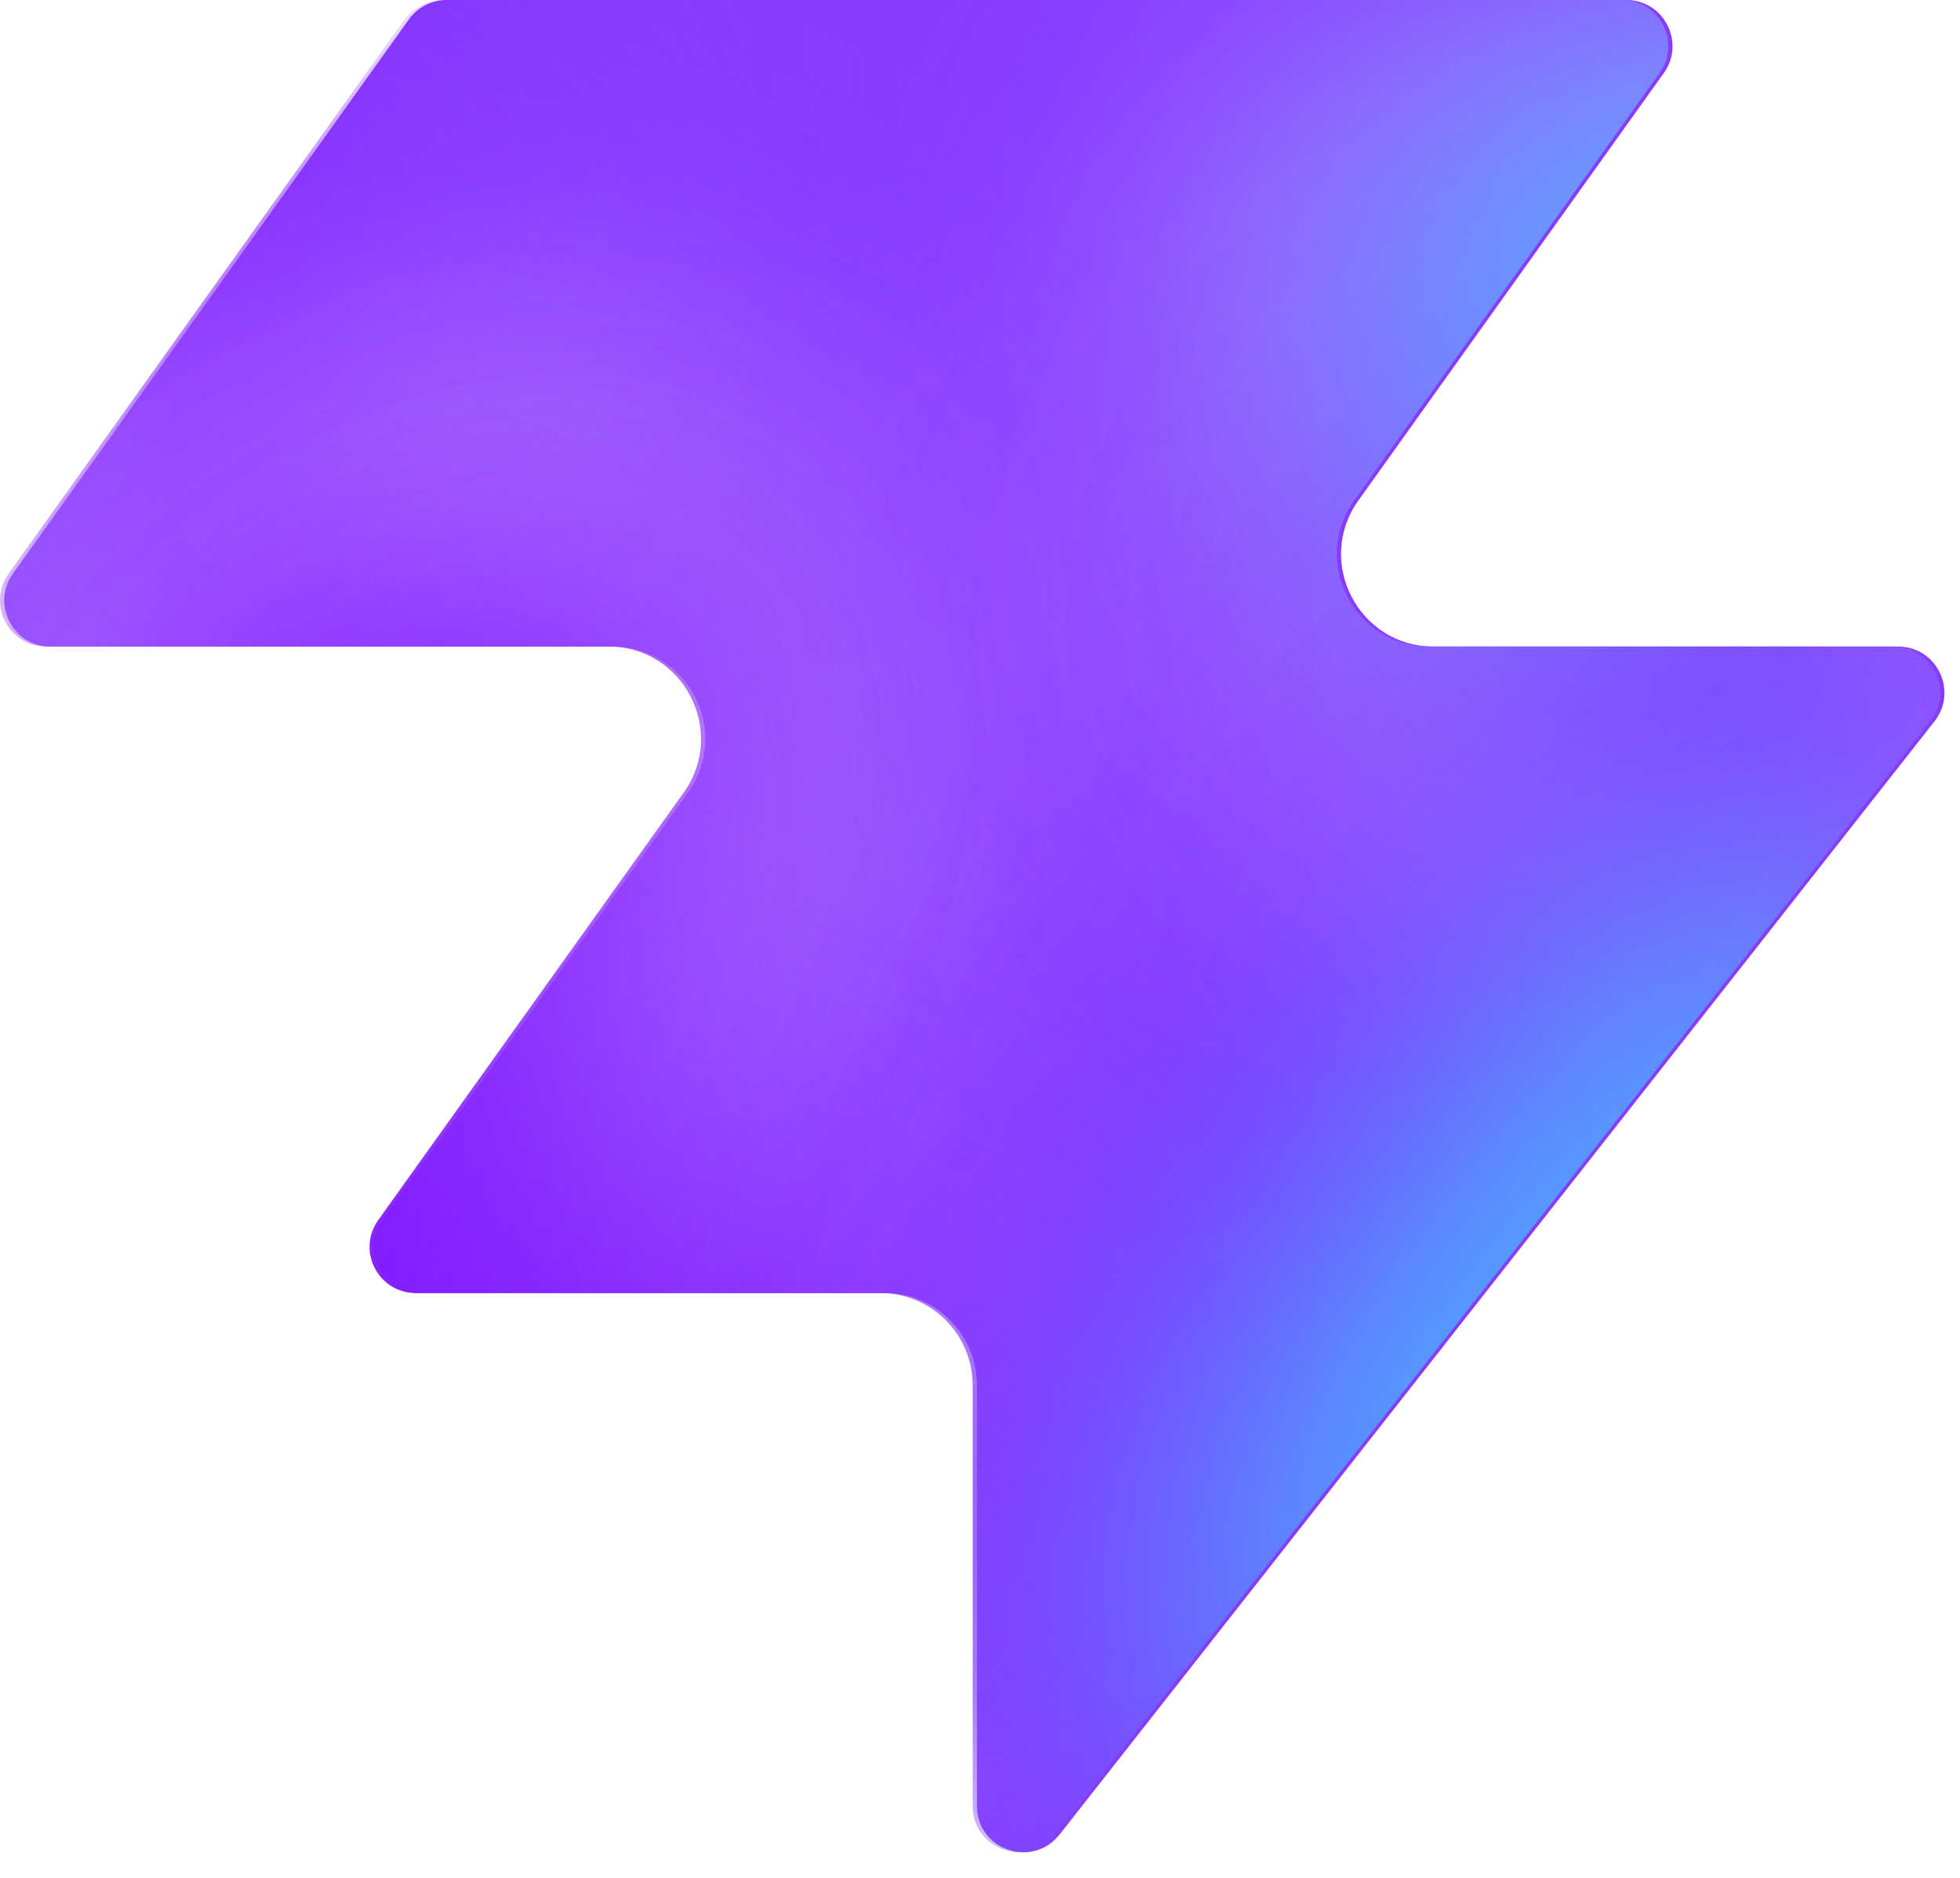
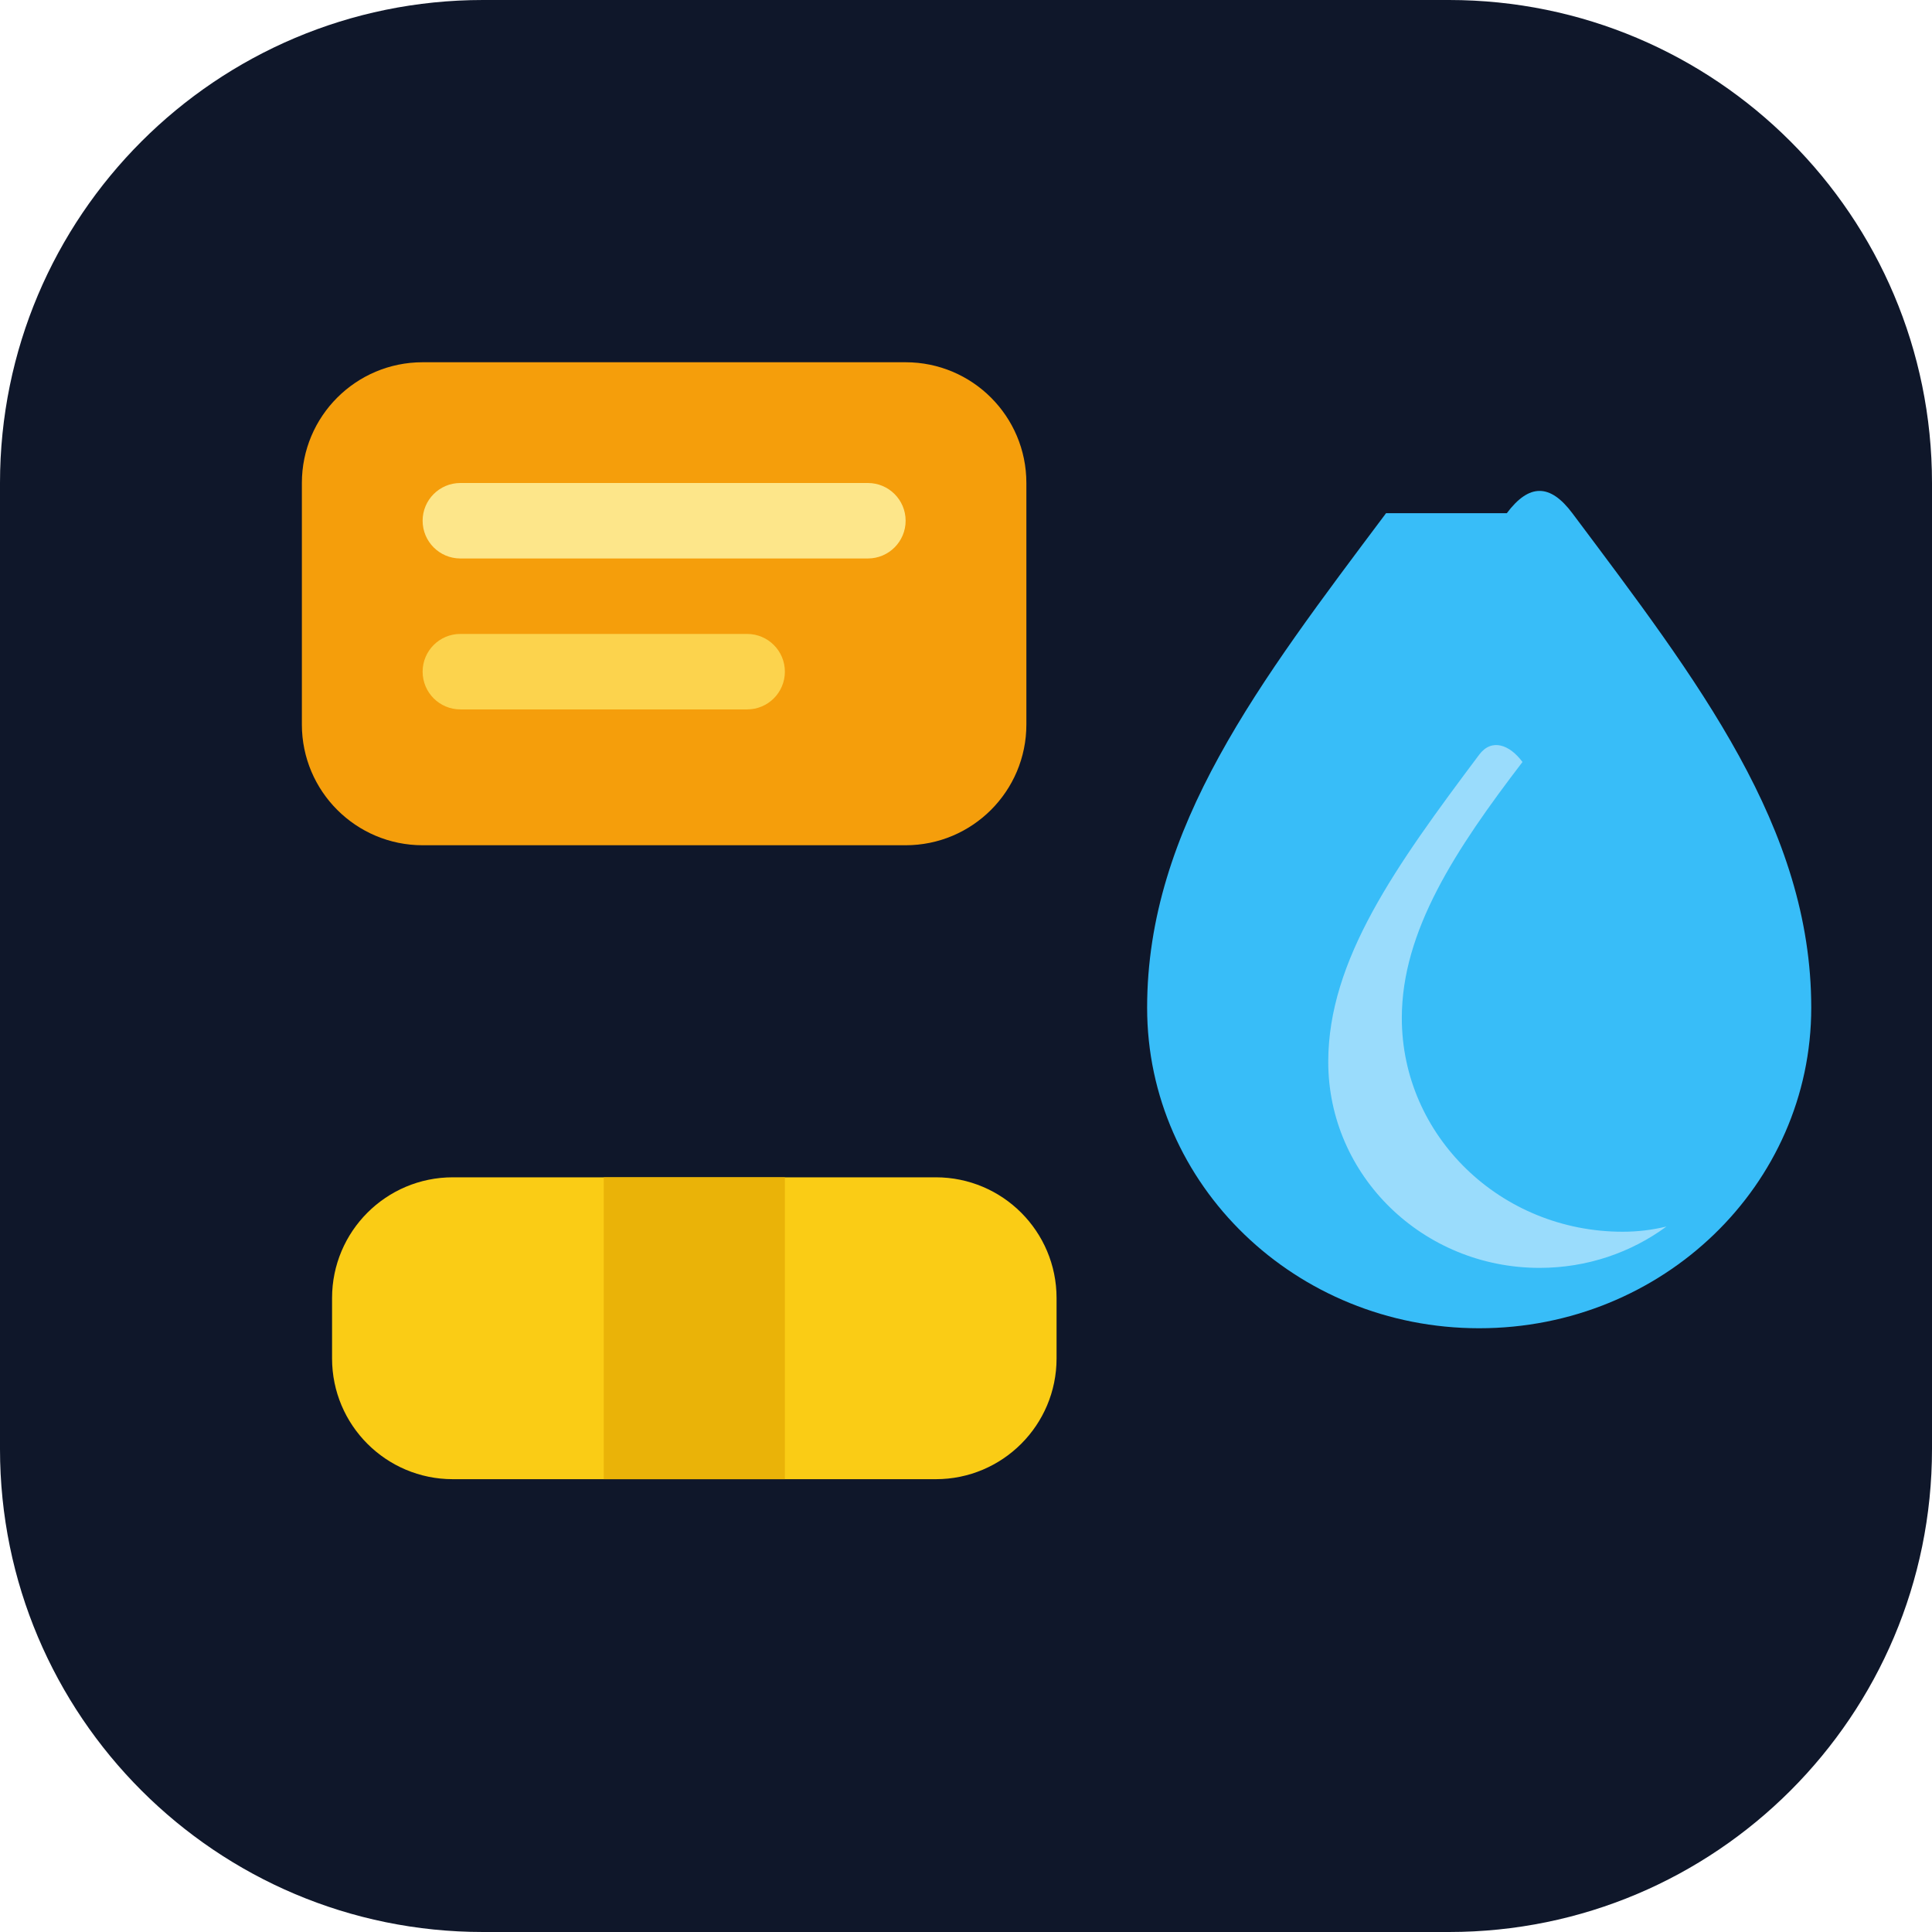
- <svg xmlns="http://www.w3.org/2000/svg" width="48" height="46" fill="none" viewBox="0 0 48 46">
-   <path fill="#863bff" d="M25.946 44.938c-.664.845-2.021.375-2.021-.698V33.937a2.26 2.26 0 0 0-2.262-2.262H10.287c-.92 0-1.456-1.04-.92-1.788l7.48-10.471c1.07-1.497 0-3.578-1.842-3.578H1.237c-.92 0-1.456-1.04-.92-1.788L10.013.474c.214-.297.556-.474.92-.474h28.894c.92 0 1.456 1.04.92 1.788l-7.48 10.471c-1.07 1.498 0 3.579 1.842 3.579h11.377c.943 0 1.473 1.088.89 1.83L25.947 44.94z" style="fill:#863bff;fill:color(display-p3 .525 .23 1);fill-opacity:1" />
-   <mask id="a" width="48" height="46" x="0" y="0" maskUnits="userSpaceOnUse" style="mask-type:alpha">
-     <path fill="#000" d="M25.842 44.938c-.664.844-2.021.375-2.021-.698V33.937a2.26 2.26 0 0 0-2.262-2.262H10.183c-.92 0-1.456-1.04-.92-1.788l7.48-10.471c1.07-1.498 0-3.579-1.842-3.579H1.133c-.92 0-1.456-1.04-.92-1.787L9.91.473c.214-.297.556-.474.92-.474h28.894c.92 0 1.456 1.04.92 1.788l-7.48 10.471c-1.07 1.498 0 3.578 1.842 3.578h11.377c.943 0 1.473 1.088.89 1.832L25.843 44.94z" style="fill:#000;fill-opacity:1" />
-   </mask>
-   <g mask="url(#a)">
-     <g filter="url(#b)">
-       <ellipse cx="5.508" cy="14.704" fill="#ede6ff" rx="5.508" ry="14.704" style="fill:#ede6ff;fill:color(display-p3 .927 .903 1);fill-opacity:1" transform="matrix(.00324 1 1 -.00324 -4.47 31.516)" />
-     </g>
-     <g filter="url(#c)">
-       <ellipse cx="10.399" cy="29.851" fill="#ede6ff" rx="10.399" ry="29.851" style="fill:#ede6ff;fill:color(display-p3 .927 .903 1);fill-opacity:1" transform="matrix(.00324 1 1 -.00324 -39.328 7.883)" />
-     </g>
-     <g filter="url(#d)">
-       <ellipse cx="5.508" cy="30.487" fill="#7e14ff" rx="5.508" ry="30.487" style="fill:#7e14ff;fill:color(display-p3 .492 .077 1);fill-opacity:1" transform="rotate(89.814 -25.913 -14.639)scale(1 -1)" />
-     </g>
-     <g filter="url(#e)">
-       <ellipse cx="5.508" cy="30.599" fill="#7e14ff" rx="5.508" ry="30.599" style="fill:#7e14ff;fill:color(display-p3 .492 .077 1);fill-opacity:1" transform="rotate(89.814 -32.644 -3.334)scale(1 -1)" />
-     </g>
-     <g filter="url(#f)">
-       <ellipse cx="5.508" cy="30.599" fill="#7e14ff" rx="5.508" ry="30.599" style="fill:#7e14ff;fill:color(display-p3 .492 .077 1);fill-opacity:1" transform="matrix(.00324 1 1 -.00324 -34.34 30.47)" />
-     </g>
-     <g filter="url(#g)">
-       <ellipse cx="14.072" cy="22.078" fill="#ede6ff" rx="14.072" ry="22.078" style="fill:#ede6ff;fill:color(display-p3 .927 .903 1);fill-opacity:1" transform="rotate(93.35 24.506 48.493)scale(-1 1)" />
-     </g>
-     <g filter="url(#h)">
-       <ellipse cx="3.47" cy="21.501" fill="#7e14ff" rx="3.47" ry="21.501" style="fill:#7e14ff;fill:color(display-p3 .492 .077 1);fill-opacity:1" transform="rotate(89.009 28.708 47.59)scale(-1 1)" />
-     </g>
-     <g filter="url(#i)">
-       <ellipse cx="3.47" cy="21.501" fill="#7e14ff" rx="3.47" ry="21.501" style="fill:#7e14ff;fill:color(display-p3 .492 .077 1);fill-opacity:1" transform="rotate(89.009 28.708 47.59)scale(-1 1)" />
-     </g>
-     <g filter="url(#j)">
-       <ellipse cx=".387" cy="8.972" fill="#7e14ff" rx="4.407" ry="29.108" style="fill:#7e14ff;fill:color(display-p3 .492 .077 1);fill-opacity:1" transform="rotate(39.51 .387 8.972)" />
-     </g>
-     <g filter="url(#k)">
-       <ellipse cx="47.523" cy="-6.092" fill="#7e14ff" rx="4.407" ry="29.108" style="fill:#7e14ff;fill:color(display-p3 .492 .077 1);fill-opacity:1" transform="rotate(37.892 47.523 -6.092)" />
-     </g>
-     <g filter="url(#l)">
-       <ellipse cx="41.412" cy="6.333" fill="#47bfff" rx="5.971" ry="9.665" style="fill:#47bfff;fill:color(display-p3 .28 .748 1);fill-opacity:1" transform="rotate(37.892 41.412 6.333)" />
-     </g>
-     <g filter="url(#m)">
-       <ellipse cx="-1.879" cy="38.332" fill="#7e14ff" rx="4.407" ry="29.108" style="fill:#7e14ff;fill:color(display-p3 .492 .077 1);fill-opacity:1" transform="rotate(37.892 -1.88 38.332)" />
-     </g>
-     <g filter="url(#n)">
-       <ellipse cx="-1.879" cy="38.332" fill="#7e14ff" rx="4.407" ry="29.108" style="fill:#7e14ff;fill:color(display-p3 .492 .077 1);fill-opacity:1" transform="rotate(37.892 -1.88 38.332)" />
-     </g>
-     <g filter="url(#o)">
-       <ellipse cx="35.651" cy="29.907" fill="#7e14ff" rx="4.407" ry="29.108" style="fill:#7e14ff;fill:color(display-p3 .492 .077 1);fill-opacity:1" transform="rotate(37.892 35.651 29.907)" />
-     </g>
-     <g filter="url(#p)">
-       <ellipse cx="38.418" cy="32.4" fill="#47bfff" rx="5.971" ry="15.297" style="fill:#47bfff;fill:color(display-p3 .28 .748 1);fill-opacity:1" transform="rotate(37.892 38.418 32.4)" />
-     </g>
-   </g>
-   <defs>
-     <filter id="b" width="60.045" height="41.654" x="-19.77" y="16.149" color-interpolation-filters="sRGB" filterUnits="userSpaceOnUse">
-       <feFlood flood-opacity="0" result="BackgroundImageFix" />
-       <feBlend in="SourceGraphic" in2="BackgroundImageFix" result="shape" />
-       <feGaussianBlur result="effect1_foregroundBlur_2002_17158" stdDeviation="7.659" />
-     </filter>
-     <filter id="c" width="90.34" height="51.437" x="-54.613" y="-7.533" color-interpolation-filters="sRGB" filterUnits="userSpaceOnUse">
-       <feFlood flood-opacity="0" result="BackgroundImageFix" />
-       <feBlend in="SourceGraphic" in2="BackgroundImageFix" result="shape" />
-       <feGaussianBlur result="effect1_foregroundBlur_2002_17158" stdDeviation="7.659" />
-     </filter>
-     <filter id="d" width="79.355" height="29.4" x="-49.64" y="2.03" color-interpolation-filters="sRGB" filterUnits="userSpaceOnUse">
-       <feFlood flood-opacity="0" result="BackgroundImageFix" />
-       <feBlend in="SourceGraphic" in2="BackgroundImageFix" result="shape" />
-       <feGaussianBlur result="effect1_foregroundBlur_2002_17158" stdDeviation="4.596" />
-     </filter>
-     <filter id="e" width="79.579" height="29.4" x="-45.045" y="20.029" color-interpolation-filters="sRGB" filterUnits="userSpaceOnUse">
-       <feFlood flood-opacity="0" result="BackgroundImageFix" />
-       <feBlend in="SourceGraphic" in2="BackgroundImageFix" result="shape" />
-       <feGaussianBlur result="effect1_foregroundBlur_2002_17158" stdDeviation="4.596" />
-     </filter>
-     <filter id="f" width="79.579" height="29.4" x="-43.513" y="21.178" color-interpolation-filters="sRGB" filterUnits="userSpaceOnUse">
-       <feFlood flood-opacity="0" result="BackgroundImageFix" />
-       <feBlend in="SourceGraphic" in2="BackgroundImageFix" result="shape" />
-       <feGaussianBlur result="effect1_foregroundBlur_2002_17158" stdDeviation="4.596" />
-     </filter>
-     <filter id="g" width="74.749" height="58.852" x="15.756" y="-17.901" color-interpolation-filters="sRGB" filterUnits="userSpaceOnUse">
-       <feFlood flood-opacity="0" result="BackgroundImageFix" />
-       <feBlend in="SourceGraphic" in2="BackgroundImageFix" result="shape" />
-       <feGaussianBlur result="effect1_foregroundBlur_2002_17158" stdDeviation="7.659" />
-     </filter>
-     <filter id="h" width="61.377" height="25.362" x="23.548" y="2.284" color-interpolation-filters="sRGB" filterUnits="userSpaceOnUse">
-       <feFlood flood-opacity="0" result="BackgroundImageFix" />
-       <feBlend in="SourceGraphic" in2="BackgroundImageFix" result="shape" />
-       <feGaussianBlur result="effect1_foregroundBlur_2002_17158" stdDeviation="4.596" />
-     </filter>
-     <filter id="i" width="61.377" height="25.362" x="23.548" y="2.284" color-interpolation-filters="sRGB" filterUnits="userSpaceOnUse">
-       <feFlood flood-opacity="0" result="BackgroundImageFix" />
-       <feBlend in="SourceGraphic" in2="BackgroundImageFix" result="shape" />
-       <feGaussianBlur result="effect1_foregroundBlur_2002_17158" stdDeviation="4.596" />
-     </filter>
-     <filter id="j" width="56.045" height="63.649" x="-27.636" y="-22.853" color-interpolation-filters="sRGB" filterUnits="userSpaceOnUse">
-       <feFlood flood-opacity="0" result="BackgroundImageFix" />
-       <feBlend in="SourceGraphic" in2="BackgroundImageFix" result="shape" />
-       <feGaussianBlur result="effect1_foregroundBlur_2002_17158" stdDeviation="4.596" />
-     </filter>
-     <filter id="k" width="54.814" height="64.646" x="20.116" y="-38.415" color-interpolation-filters="sRGB" filterUnits="userSpaceOnUse">
-       <feFlood flood-opacity="0" result="BackgroundImageFix" />
-       <feBlend in="SourceGraphic" in2="BackgroundImageFix" result="shape" />
-       <feGaussianBlur result="effect1_foregroundBlur_2002_17158" stdDeviation="4.596" />
-     </filter>
-     <filter id="l" width="33.541" height="35.313" x="24.641" y="-11.323" color-interpolation-filters="sRGB" filterUnits="userSpaceOnUse">
-       <feFlood flood-opacity="0" result="BackgroundImageFix" />
-       <feBlend in="SourceGraphic" in2="BackgroundImageFix" result="shape" />
-       <feGaussianBlur result="effect1_foregroundBlur_2002_17158" stdDeviation="4.596" />
-     </filter>
-     <filter id="m" width="54.814" height="64.646" x="-29.286" y="6.009" color-interpolation-filters="sRGB" filterUnits="userSpaceOnUse">
-       <feFlood flood-opacity="0" result="BackgroundImageFix" />
-       <feBlend in="SourceGraphic" in2="BackgroundImageFix" result="shape" />
-       <feGaussianBlur result="effect1_foregroundBlur_2002_17158" stdDeviation="4.596" />
-     </filter>
-     <filter id="n" width="54.814" height="64.646" x="-29.286" y="6.009" color-interpolation-filters="sRGB" filterUnits="userSpaceOnUse">
-       <feFlood flood-opacity="0" result="BackgroundImageFix" />
-       <feBlend in="SourceGraphic" in2="BackgroundImageFix" result="shape" />
-       <feGaussianBlur result="effect1_foregroundBlur_2002_17158" stdDeviation="4.596" />
-     </filter>
-     <filter id="o" width="54.814" height="64.646" x="8.244" y="-2.416" color-interpolation-filters="sRGB" filterUnits="userSpaceOnUse">
-       <feFlood flood-opacity="0" result="BackgroundImageFix" />
-       <feBlend in="SourceGraphic" in2="BackgroundImageFix" result="shape" />
-       <feGaussianBlur result="effect1_foregroundBlur_2002_17158" stdDeviation="4.596" />
-     </filter>
-     <filter id="p" width="39.409" height="43.623" x="18.713" y="10.588" color-interpolation-filters="sRGB" filterUnits="userSpaceOnUse">
-       <feFlood flood-opacity="0" result="BackgroundImageFix" />
-       <feBlend in="SourceGraphic" in2="BackgroundImageFix" result="shape" />
-       <feGaussianBlur result="effect1_foregroundBlur_2002_17158" stdDeviation="4.596" />
-     </filter>
-   </defs>
+ <svg xmlns="http://www.w3.org/2000/svg" width="64" height="64" viewBox="0 0 64 64" fill="none">
+   <rect width="64" height="64" rx="16" fill="#0F172A" />
+   <rect x="10" y="12" width="24" height="16" rx="4" fill="#F59E0B" />
+   <rect x="14" y="16" width="16" height="2.5" rx="1.25" fill="#FDE68A" />
+   <rect x="14" y="21" width="12" height="2.5" rx="1.25" fill="#FCD34D" />
+   <path d="M45.915 17C41.734 22.582 38 27.419 38 33.382C38 39.255 42.925 44 49 44C55.075 44 60 39.255 60 33.382C60 27.419 56.266 22.582 52.085 17C51.348 16.016 50.652 16.016 49.915 17H45.915Z" fill="#38BDF8" />
+   <path d="M49 25C46.239 28.683 44 31.795 44 35.175C44 38.944 47.134 42 51 42C52.579 42 54.035 41.49 55.203 40.63C54.738 40.743 54.253 40.803 53.754 40.803C49.713 40.803 46.437 37.633 46.437 33.722C46.437 30.838 48.222 28.133 50.434 25.242C50.015 24.676 49.419 24.441 49 25Z" fill="#BAE6FD" fill-opacity="0.75" />
+   <path d="M11 43C11 40.791 12.791 39 15 39H31C33.209 39 35 40.791 35 43V45C35 47.209 33.209 49 31 49H15C12.791 49 11 47.209 11 45V43Z" fill="#FACC15" />
+   <path d="M20 39H26V49H20V39Z" fill="#EAB308" />
</svg>
